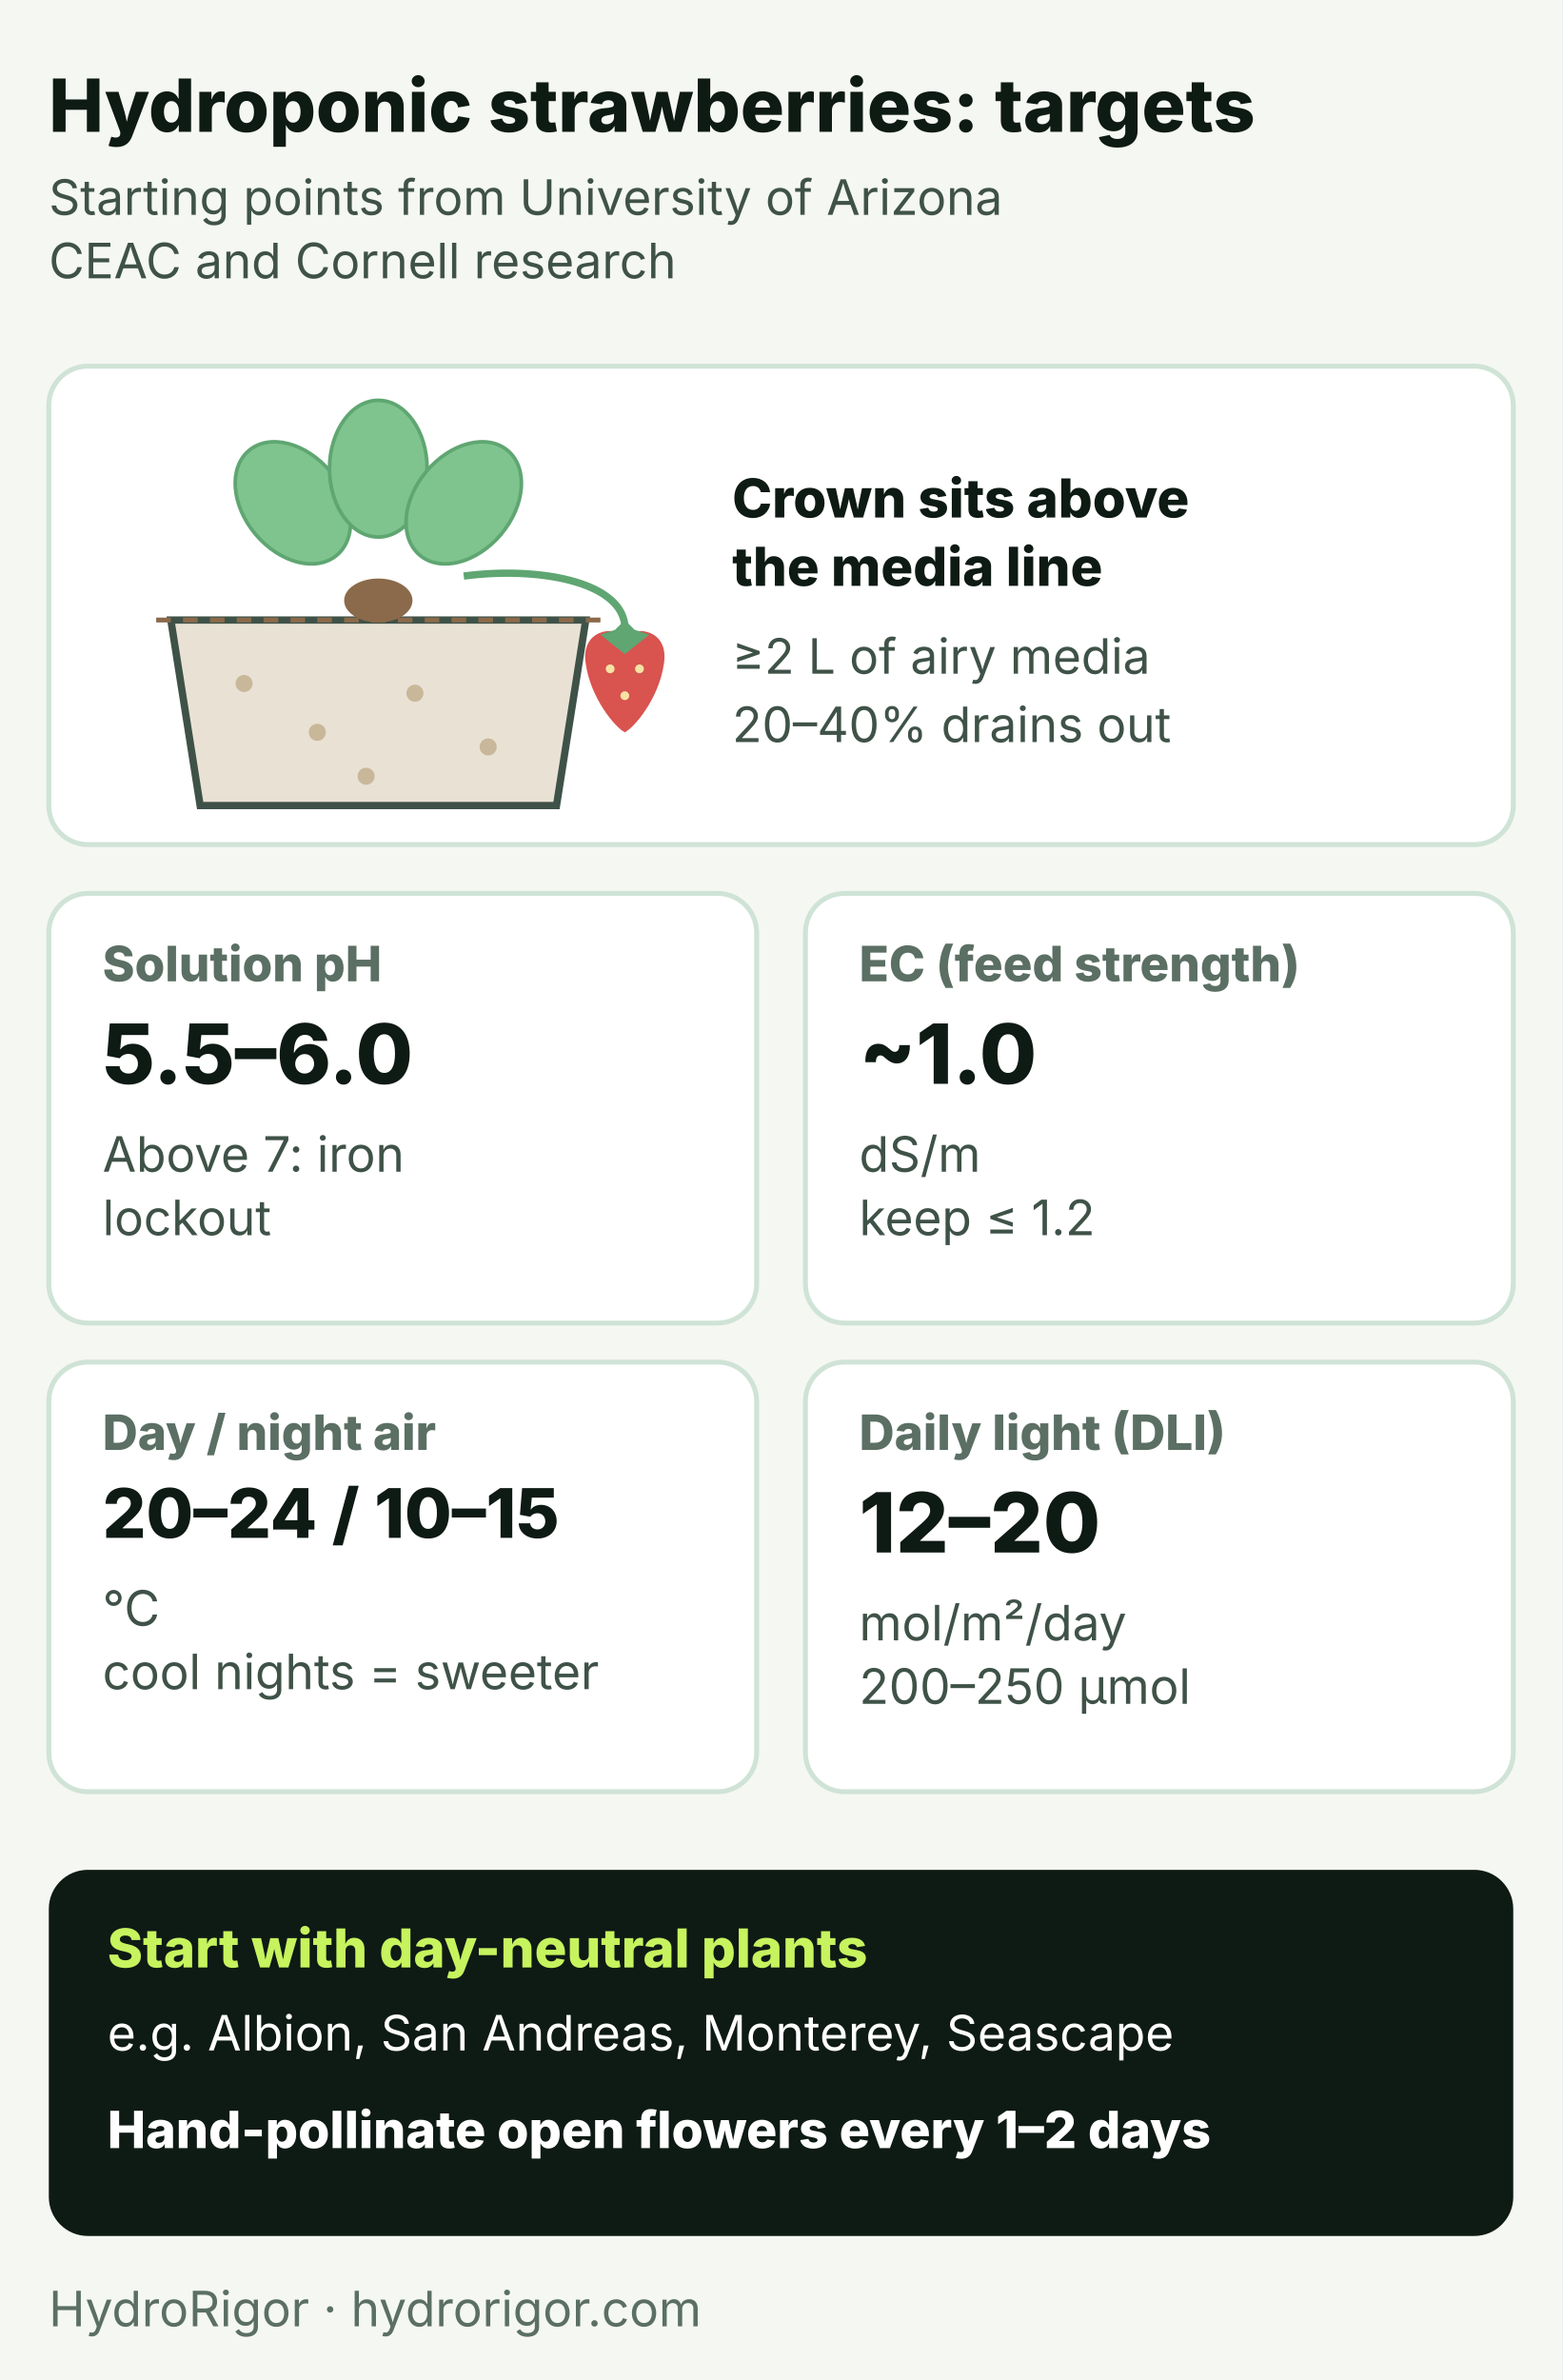
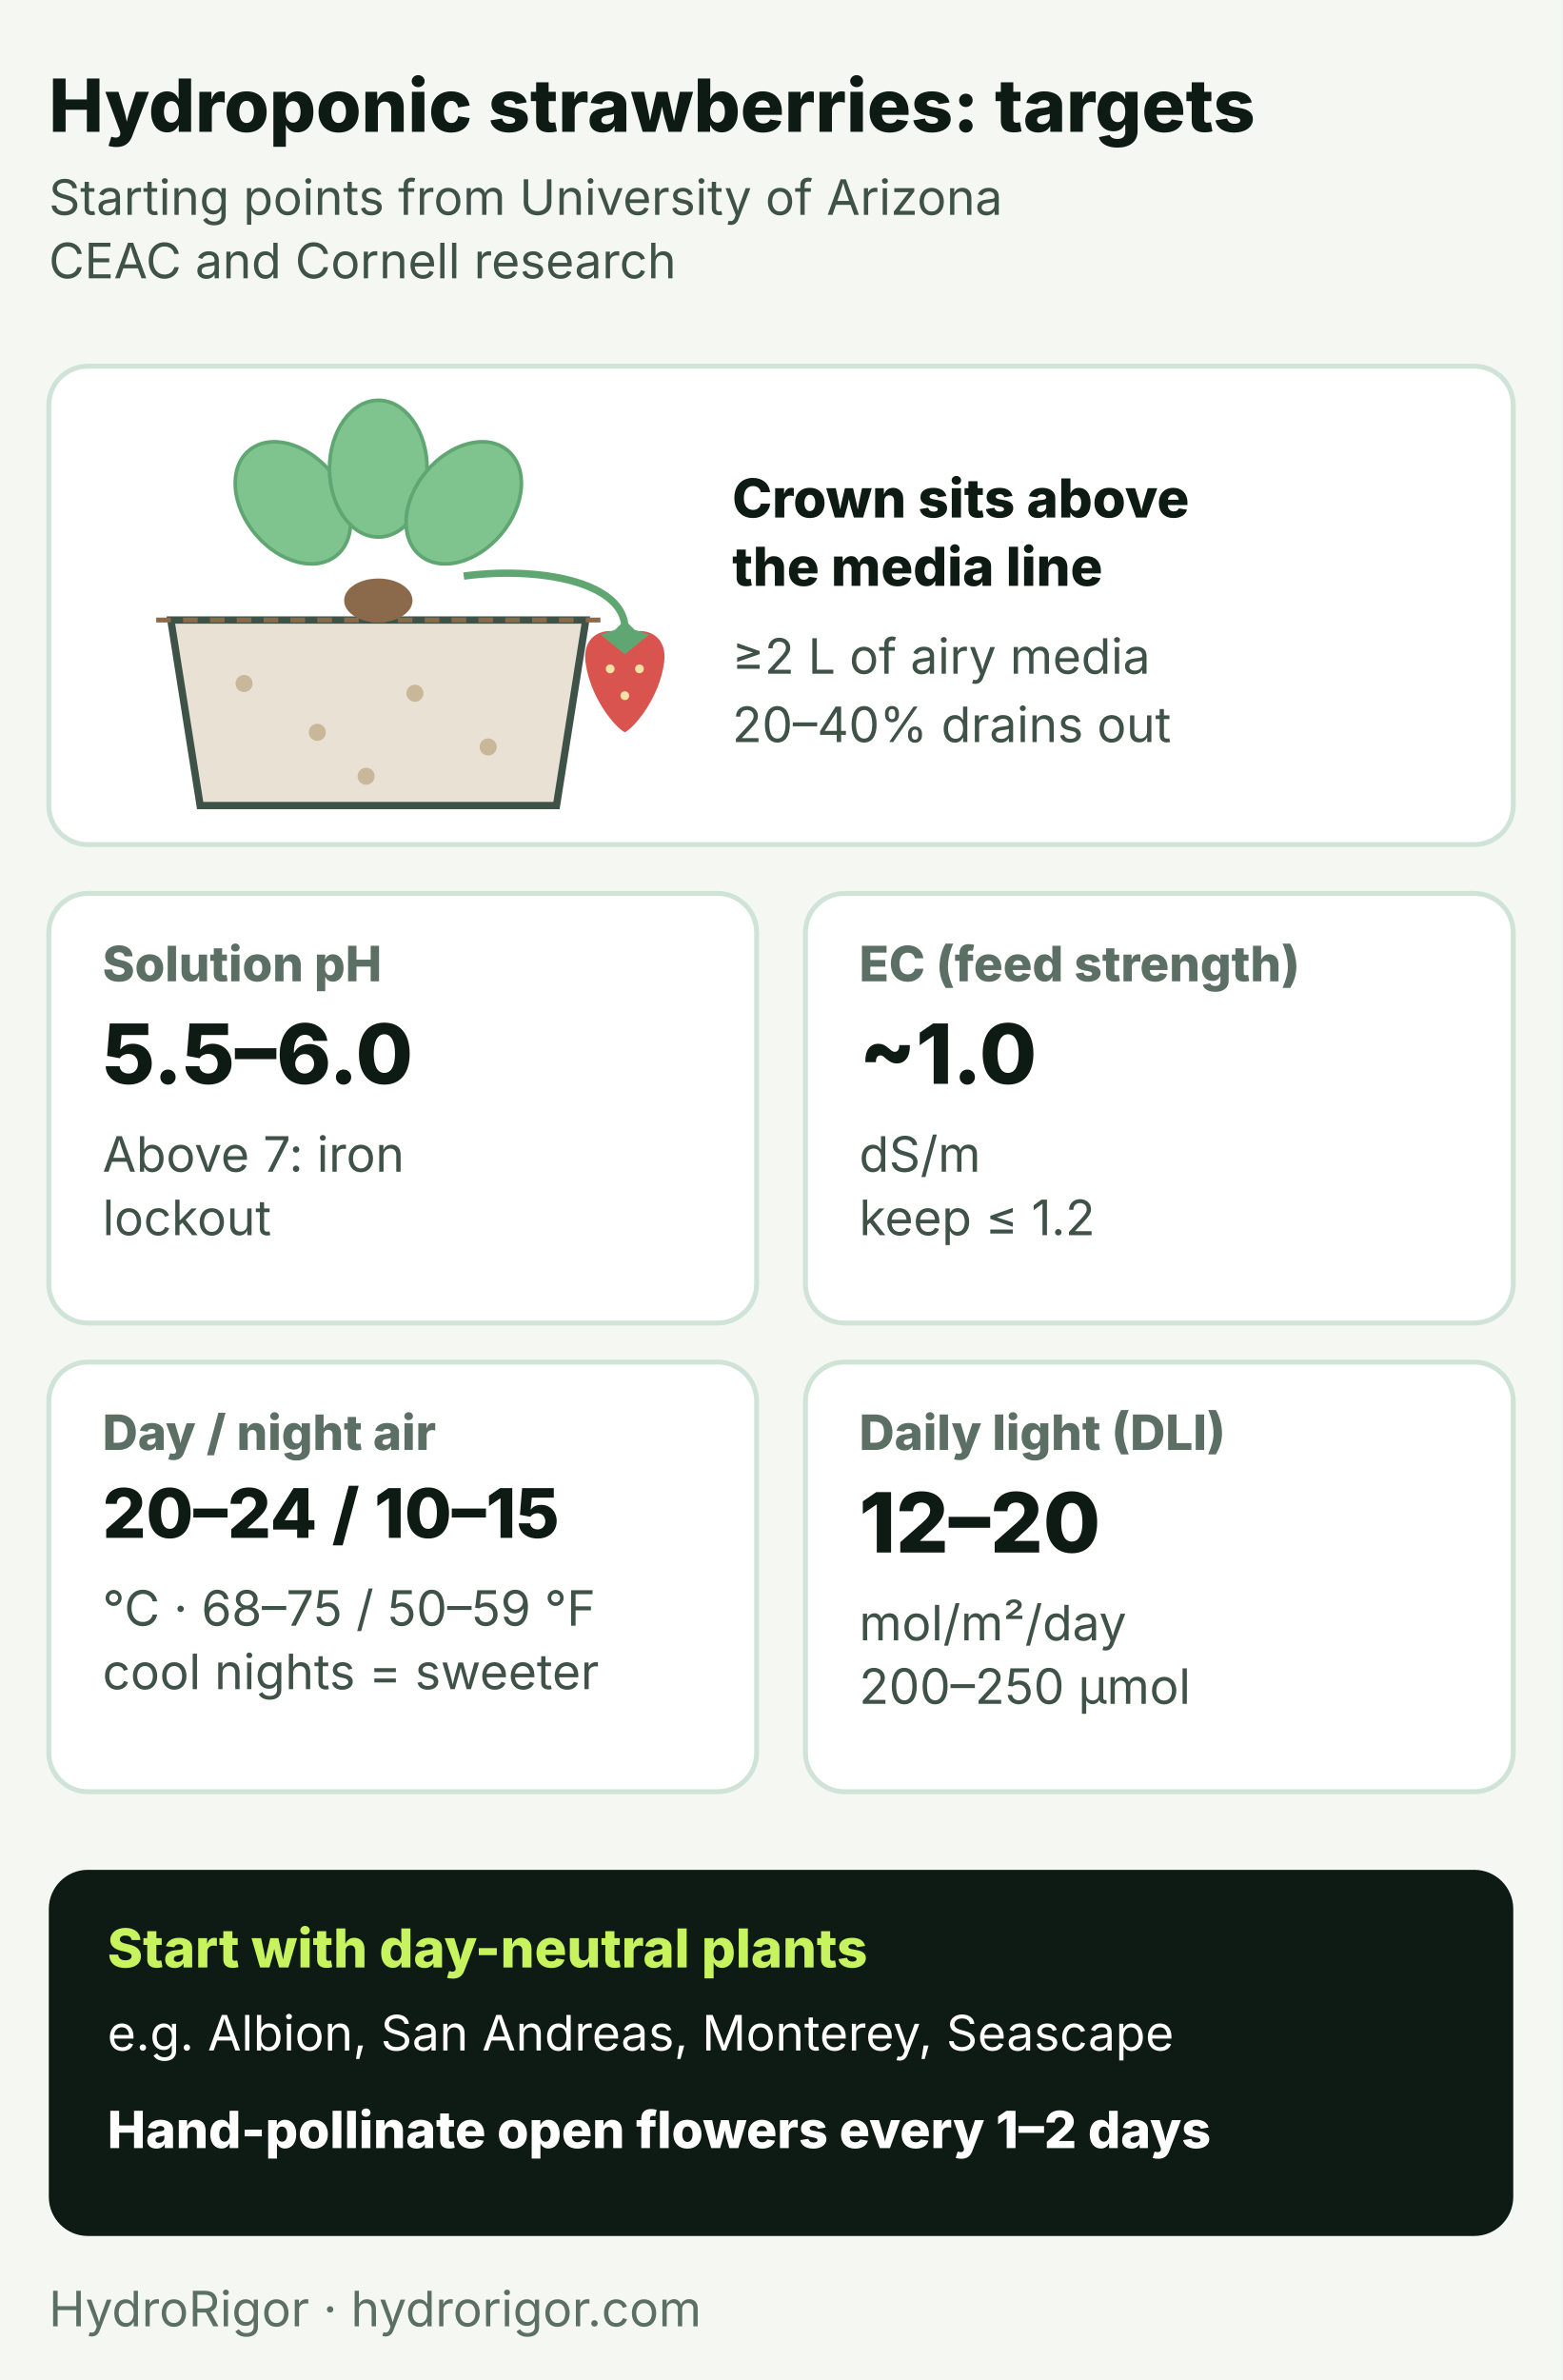
<svg xmlns="http://www.w3.org/2000/svg" viewBox="0 0 640 975" width="640" height="975" role="img" aria-labelledby="t d">
  <rect width="640" height="975" fill="#F5F7F2" />
  <text x="20" y="54" font-family="Plus Jakarta Sans, Inter, Arial, sans-serif" font-size="30" font-weight="800" fill="#0E1A14">Hydroponic strawberries: targets</text>
  <g font-family="Inter, Arial, sans-serif">
    <text x="20" y="88" font-size="20" fill="#3F5248">Starting points from University of Arizona</text>
    <text x="20" y="114" font-size="20" fill="#3F5248">CEAC and Cornell research</text>
    <rect x="20" y="150" width="600" height="196" rx="16" fill="#FFFFFF" stroke="#CFE3D6" stroke-width="2" />
    <path d="M70 254 L240 254 L228 330 L82 330 Z" fill="#E9E2D4" stroke="#3F5248" stroke-width="3" />
    <circle cx="100" cy="280" r="3.5" fill="#C9B79A" />
    <circle cx="130" cy="300" r="3.5" fill="#C9B79A" />
    <circle cx="170" cy="284" r="3.5" fill="#C9B79A" />
    <circle cx="200" cy="306" r="3.5" fill="#C9B79A" />
    <circle cx="150" cy="318" r="3.5" fill="#C9B79A" />
    <path d="M64 254 L246 254" stroke="#8A6A4A" stroke-width="2" stroke-dasharray="6 5" />
    <ellipse cx="155" cy="246" rx="14" ry="9" fill="#8A6A4A" />
    <ellipse cx="120" cy="206" rx="20" ry="28" transform="rotate(-40 120 206)" fill="#7FC48E" stroke="#5FA672" stroke-width="1.5" />
    <ellipse cx="155" cy="192" rx="20" ry="28" transform="rotate(0 155 192)" fill="#7FC48E" stroke="#5FA672" stroke-width="1.5" />
    <ellipse cx="190" cy="206" rx="20" ry="28" transform="rotate(40 190 206)" fill="#7FC48E" stroke="#5FA672" stroke-width="1.5" />
    <path d="M190 236 C220 232 254 238 256 256" fill="none" stroke="#5FA672" stroke-width="3" />
    <g transform="translate(34 6)">
      <path d="M206 266 C204 254 214 250 222 254 C230 250 240 254 238 266 C236 280 226 292 222 294 C218 292 208 280 206 266 Z" fill="#D9534F" />
      <path d="M212 254 L222 262 L232 254 L226 252 L222 248 L218 252 Z" fill="#5FA672" />
      <circle cx="216" cy="268" r="1.8" fill="#F6E3A4" />
      <circle cx="228" cy="268" r="1.8" fill="#F6E3A4" />
      <circle cx="222" cy="279" r="1.8" fill="#F6E3A4" />
    </g>
    <text x="300" y="212" font-size="22" font-weight="800" fill="#0E1A14">Crown sits above</text>
    <text x="300" y="240" font-size="22" font-weight="800" fill="#0E1A14">the media line</text>
    <text x="300" y="276" font-size="20" fill="#3F5248">≥2 L of airy media</text>
    <text x="300" y="304" font-size="20" fill="#3F5248">20–40% drains out</text>
    <rect x="20" y="366" width="290" height="176" rx="16" fill="#FFFFFF" stroke="#CFE3D6" stroke-width="2" />
    <text x="42" y="402" font-size="20" font-weight="800" fill="#5B6F64">Solution pH</text>
    <text x="42" y="444" font-size="34" font-weight="800" fill="#0E1A14">5.5–6.0</text>
    <text x="42" y="480" font-size="20" fill="#3F5248">Above 7: iron</text>
    <text x="42" y="506" font-size="20" fill="#3F5248">lockout</text>
    <rect x="330" y="366" width="290" height="176" rx="16" fill="#FFFFFF" stroke="#CFE3D6" stroke-width="2" />
    <text x="352" y="402" font-size="20" font-weight="800" fill="#5B6F64">EC (feed strength)</text>
    <text x="352" y="444" font-size="34" font-weight="800" fill="#0E1A14">~1.0</text>
    <text x="352" y="480" font-size="20" fill="#3F5248">dS/m</text>
    <text x="352" y="506" font-size="20" fill="#3F5248">keep ≤ 1.2</text>
    <rect x="20" y="558" width="290" height="176" rx="16" fill="#FFFFFF" stroke="#CFE3D6" stroke-width="2" />
    <text x="42" y="594" font-size="20" font-weight="800" fill="#5B6F64">Day / night air</text>
    <text x="42" y="630" font-size="28" font-weight="800" fill="#0E1A14">20–24 / 10–15</text>
-     <text x="42" y="666" font-size="20" fill="#3F5248">°C</text>
+     <text x="42" y="666" font-size="20" fill="#3F5248">°C · 68–75 / 50–59 °F</text>
    <text x="42" y="692" font-size="20" fill="#3F5248">cool nights = sweeter</text>
    <rect x="330" y="558" width="290" height="176" rx="16" fill="#FFFFFF" stroke="#CFE3D6" stroke-width="2" />
    <text x="352" y="594" font-size="20" font-weight="800" fill="#5B6F64">Daily light (DLI)</text>
    <text x="352" y="636" font-size="34" font-weight="800" fill="#0E1A14">12–20</text>
    <text x="352" y="672" font-size="20" fill="#3F5248">mol/m²/day</text>
    <text x="352" y="698" font-size="20" fill="#3F5248">200–250 µmol</text>
    <rect x="20" y="766" width="600" height="150" rx="16" fill="#0E1A14" />
    <text x="44" y="806" font-size="22" font-weight="800" fill="#C6F35E">Start with day-neutral plants</text>
    <text x="44" y="840" font-size="20" fill="#FFFFFF">e.g. Albion, San Andreas, Monterey, Seascape</text>
    <text x="44" y="880" font-size="21" font-weight="800" fill="#FFFFFF">Hand-pollinate open flowers every 1–2 days</text>
    <text x="20" y="953" font-size="20" fill="#5B6F64">HydroRigor · hydrorigor.com</text>
  </g>
</svg>
